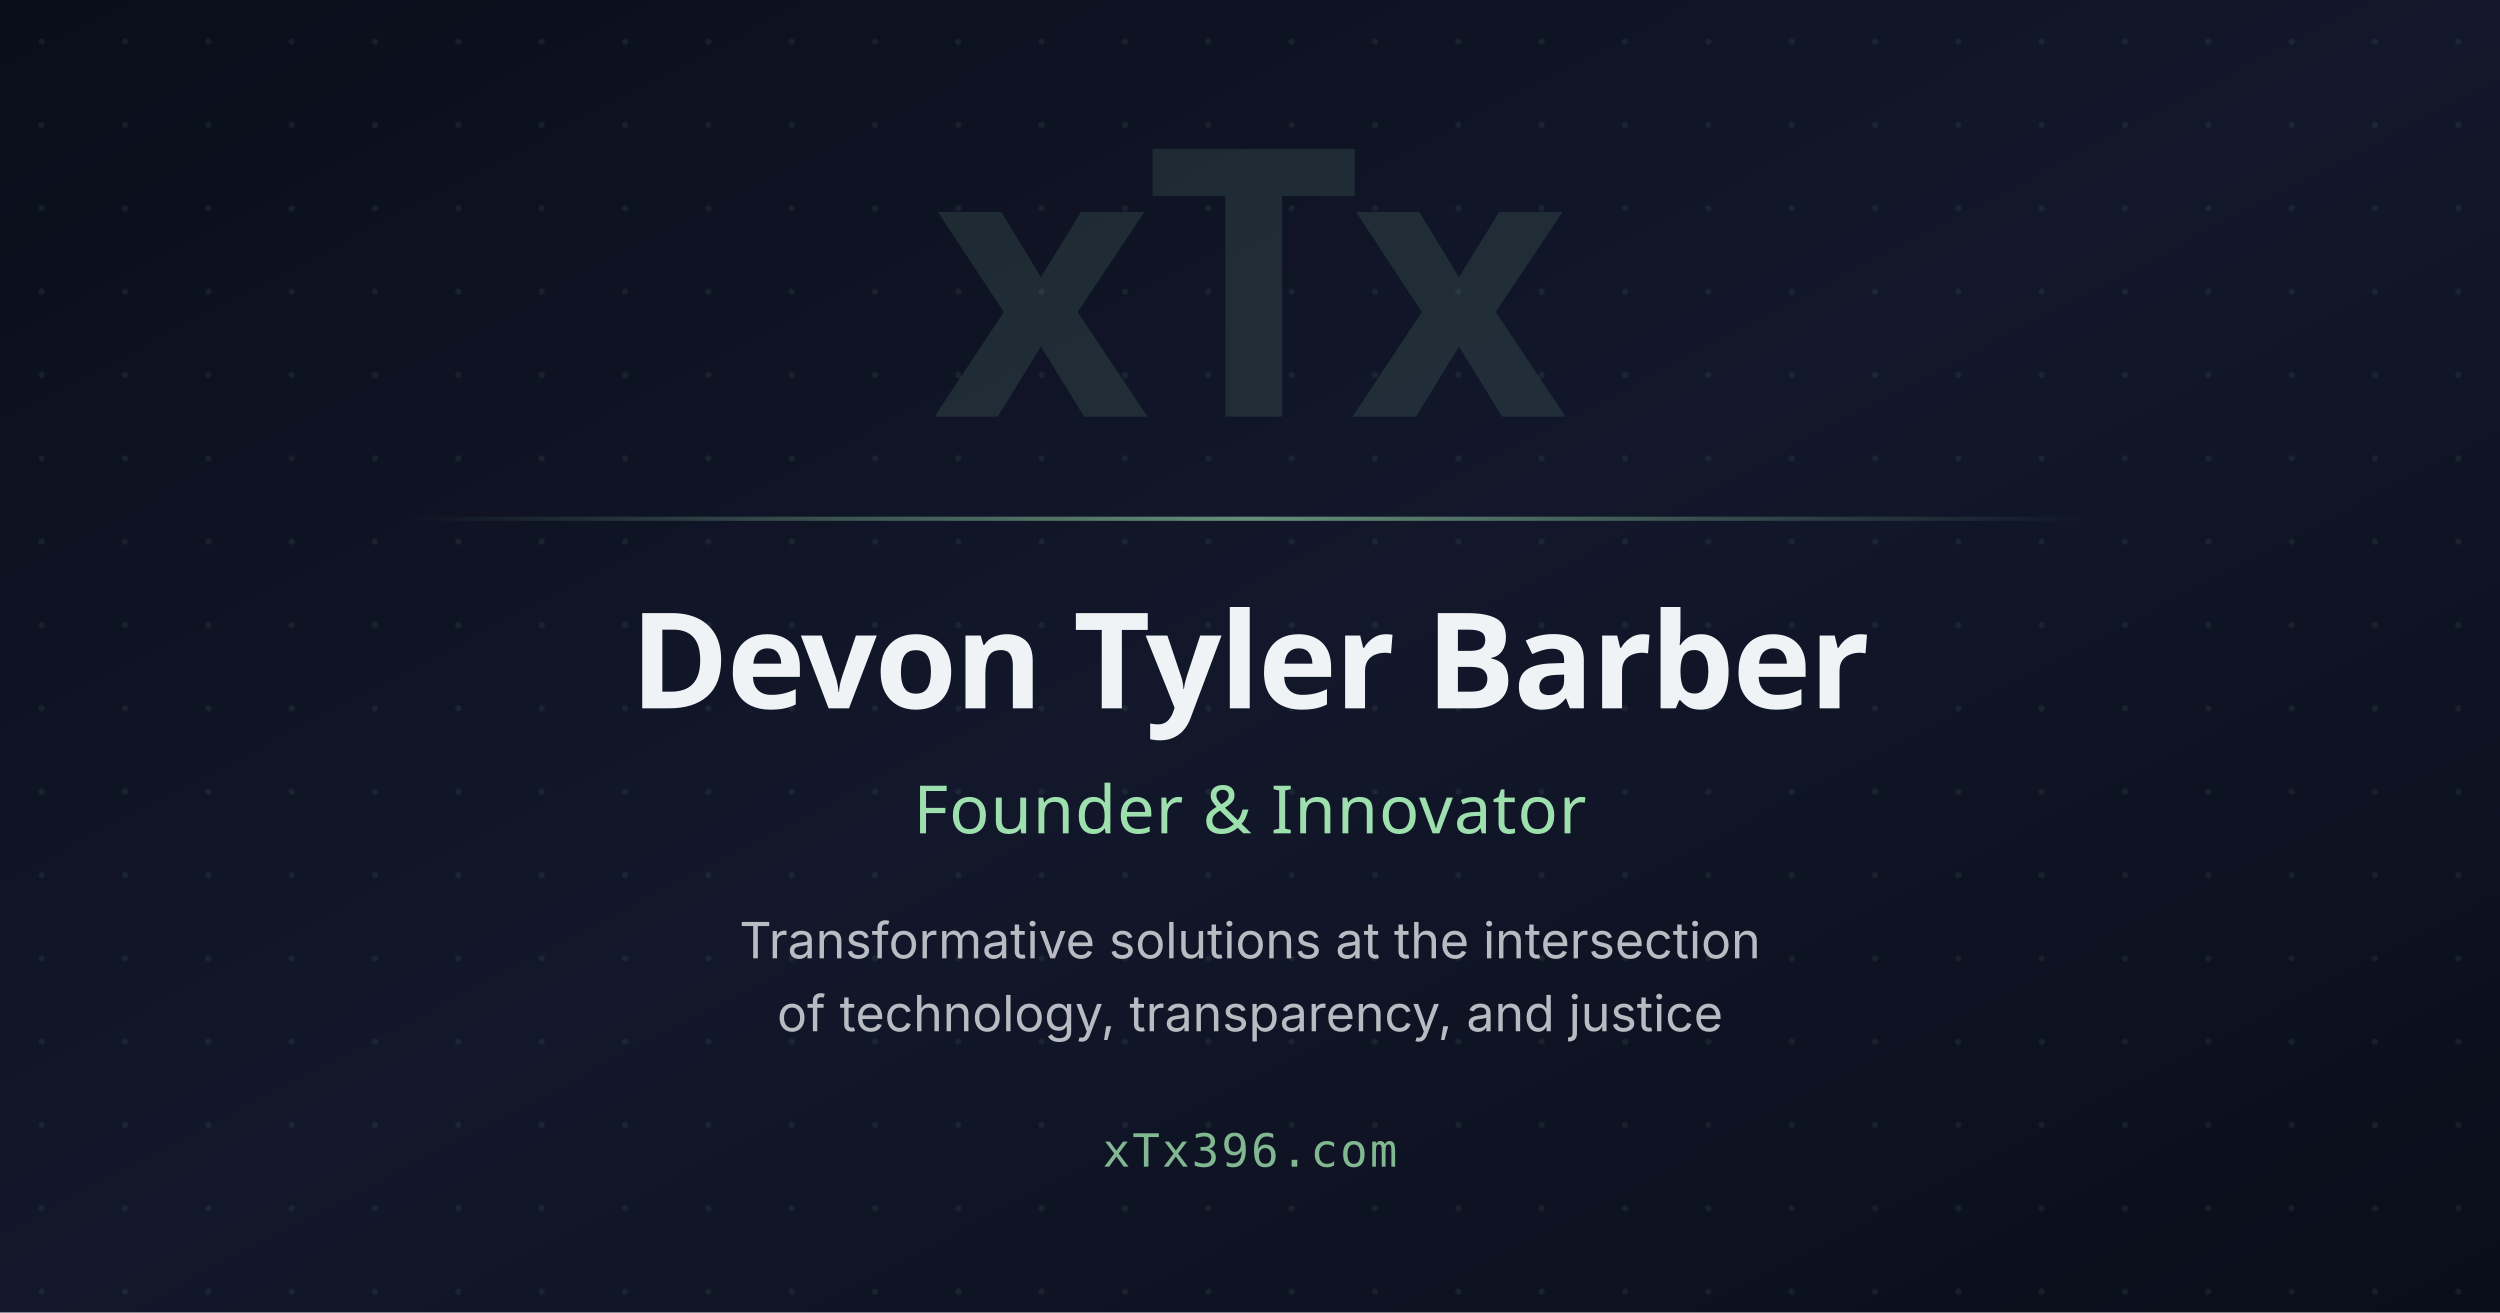
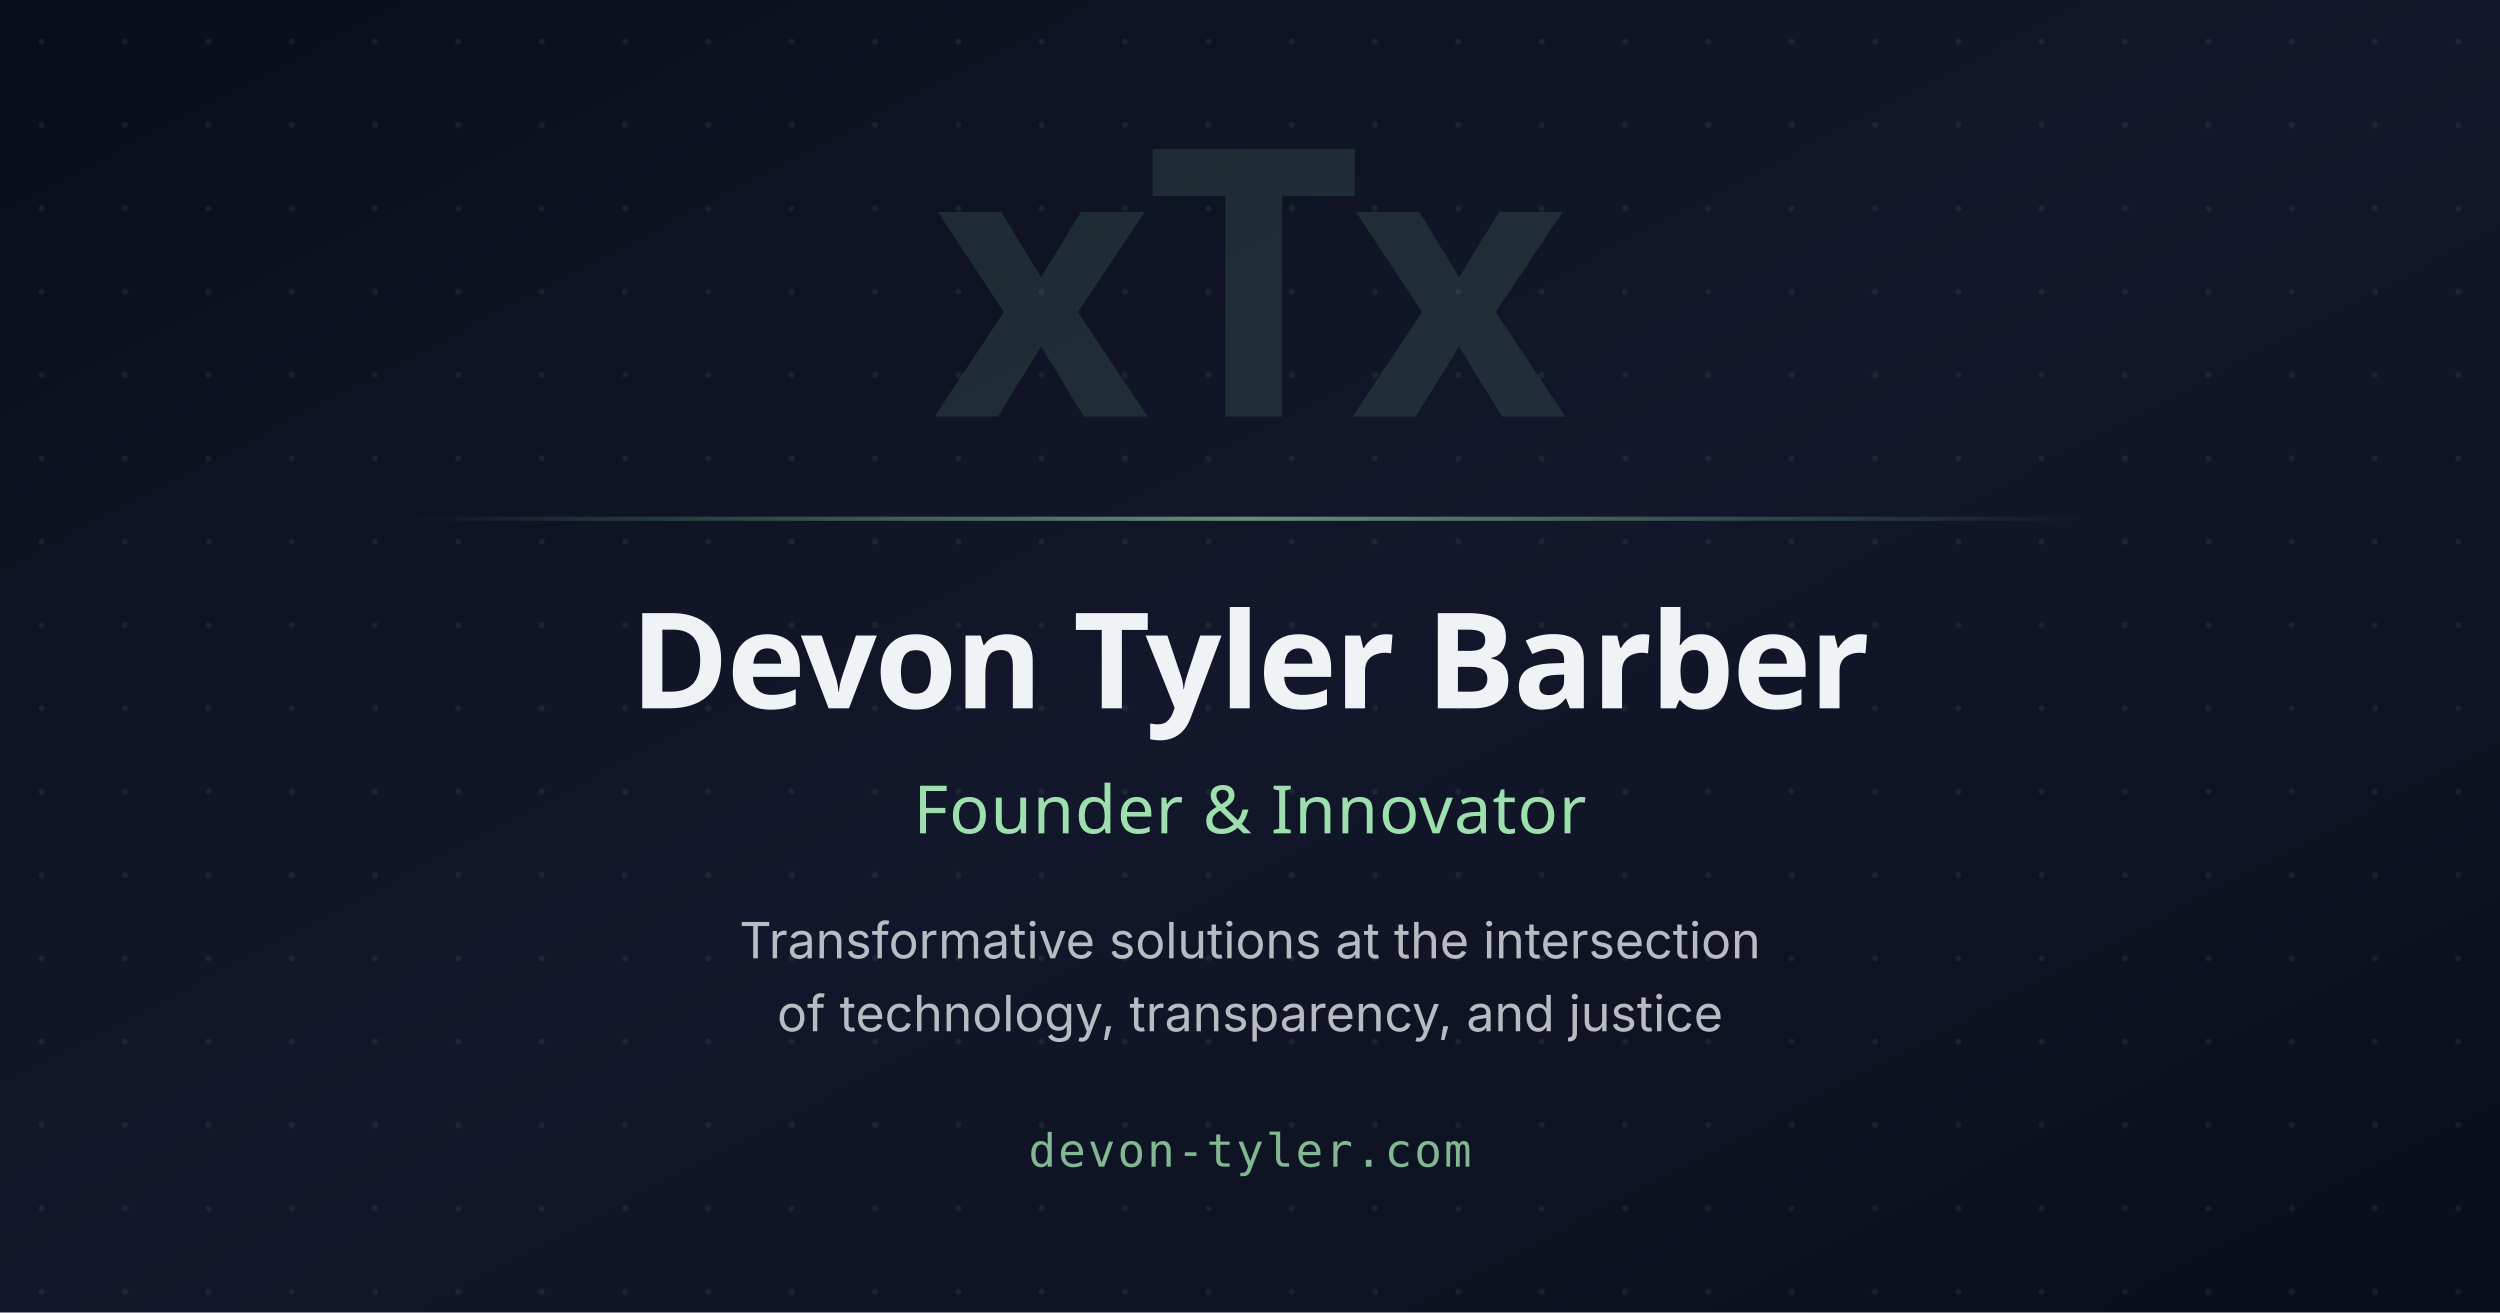
<svg xmlns="http://www.w3.org/2000/svg" width="1200" height="630">
  <defs>
    <linearGradient id="bgGradient" x1="0%" y1="0%" x2="100%" y2="100%">
      <stop offset="0%" style="stop-color:#0a0e1a;stop-opacity:1" />
      <stop offset="50%" style="stop-color:#12172b;stop-opacity:1" />
      <stop offset="100%" style="stop-color:#0a0e1a;stop-opacity:1" />
    </linearGradient>
    <linearGradient id="accentLine" x1="0%" y1="0%" x2="100%" y2="0%">
      <stop offset="0%" style="stop-color:#9de0ad;stop-opacity:0" />
      <stop offset="50%" style="stop-color:#9de0ad;stop-opacity:0.6" />
      <stop offset="100%" style="stop-color:#9de0ad;stop-opacity:0" />
    </linearGradient>
    <pattern id="dots" x="0" y="0" width="40" height="40" patternUnits="userSpaceOnUse">
      <circle cx="20" cy="20" r="1.5" fill="rgba(157, 224, 173, 0.08)" />
    </pattern>
  </defs>
  <rect width="1200" height="630" fill="url(#bgGradient)" />
  <rect width="1200" height="630" fill="url(#dots)" />
  <text x="600" y="200" font-family="Space Grotesk, system-ui, sans-serif" font-size="180" font-weight="700" text-anchor="middle" fill="rgba(157, 224, 173, 0.12)" letter-spacing="-2">xTx</text>
  <rect x="200" y="248" width="800" height="2" fill="url(#accentLine)" />
  <text x="600" y="340" font-family="Space Grotesk, system-ui, sans-serif" font-size="64" font-weight="700" text-anchor="middle" fill="#f0f3f5" letter-spacing="-1">Devon Tyler Barber</text>
  <text x="600" y="400" font-family="Space Grotesk, system-ui, sans-serif" font-size="32" font-weight="500" text-anchor="middle" fill="#9de0ad" letter-spacing="0.5">Founder &amp; Innovator</text>
  <text x="600" y="460" font-family="Inter, system-ui, sans-serif" font-size="24" font-weight="400" text-anchor="middle" fill="rgba(240, 243, 245, 0.75)">Transformative solutions at the intersection</text>
  <text x="600" y="495" font-family="Inter, system-ui, sans-serif" font-size="24" font-weight="400" text-anchor="middle" fill="rgba(240, 243, 245, 0.75)">of technology, transparency, and justice</text>
-   <text x="600" y="560" font-family="JetBrains Mono, monospace" font-size="22" font-weight="500" text-anchor="middle" fill="rgba(157, 224, 173, 0.8)" letter-spacing="1">xTx396.com</text>
+   <text x="600" y="560" font-family="JetBrains Mono, monospace" font-size="22" font-weight="500" text-anchor="middle" fill="rgba(157, 224, 173, 0.8)" letter-spacing="1">devon-tyler.com</text>
</svg>
